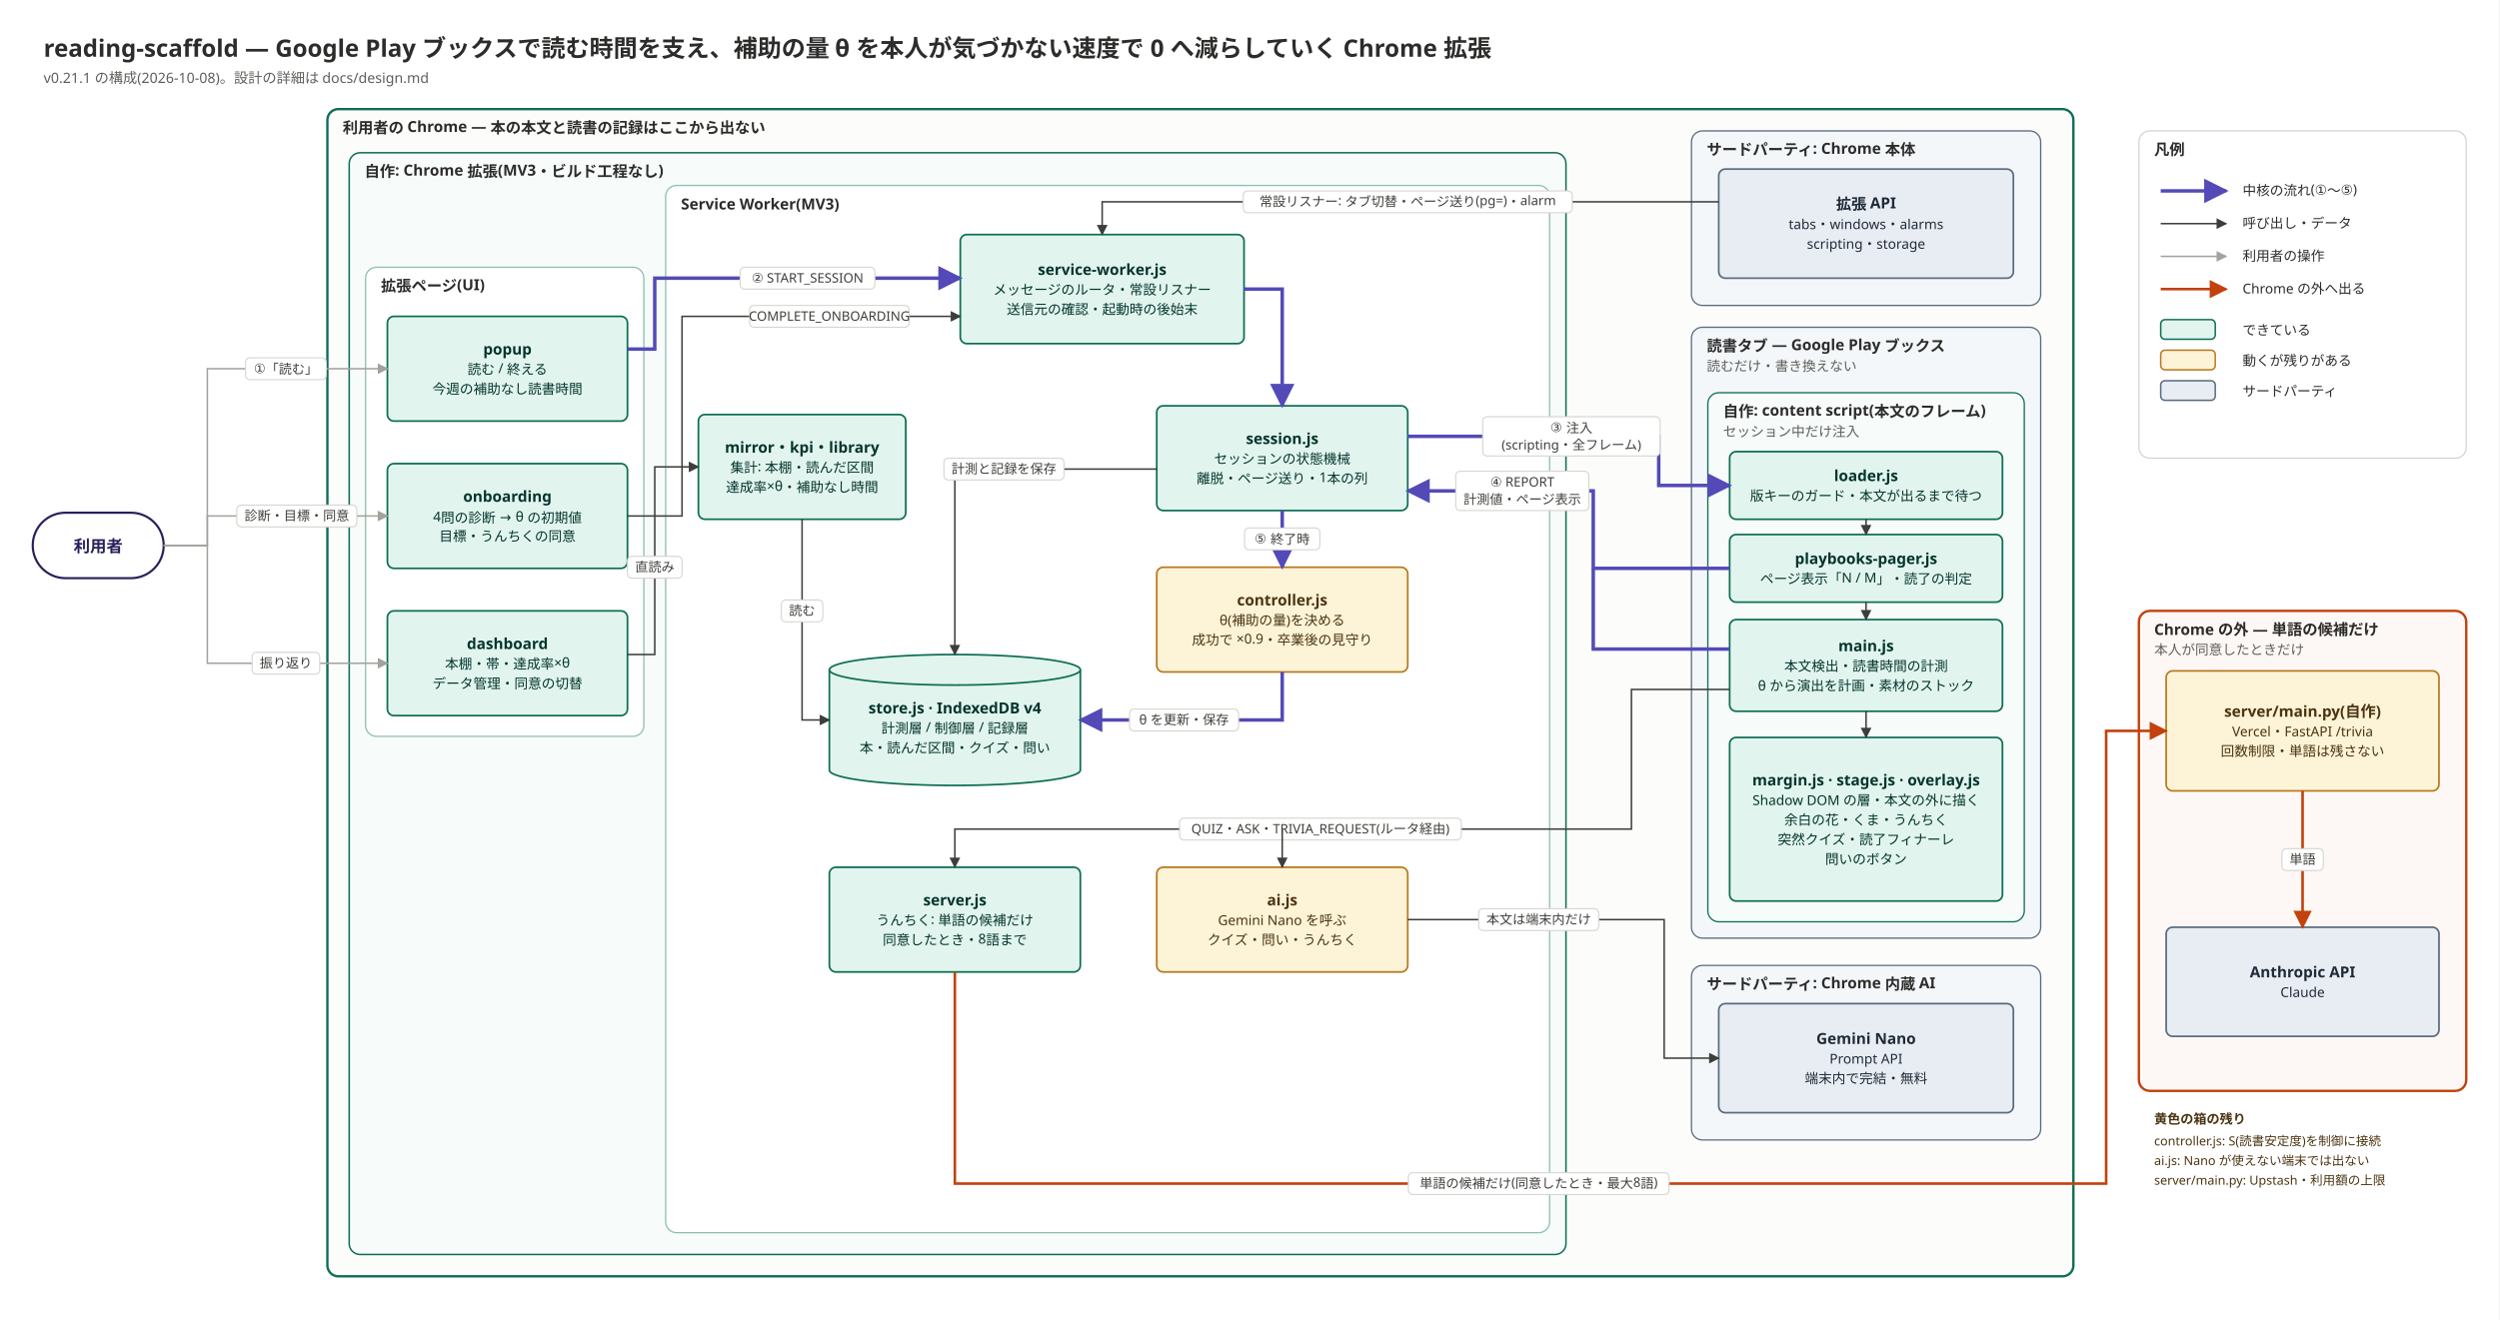
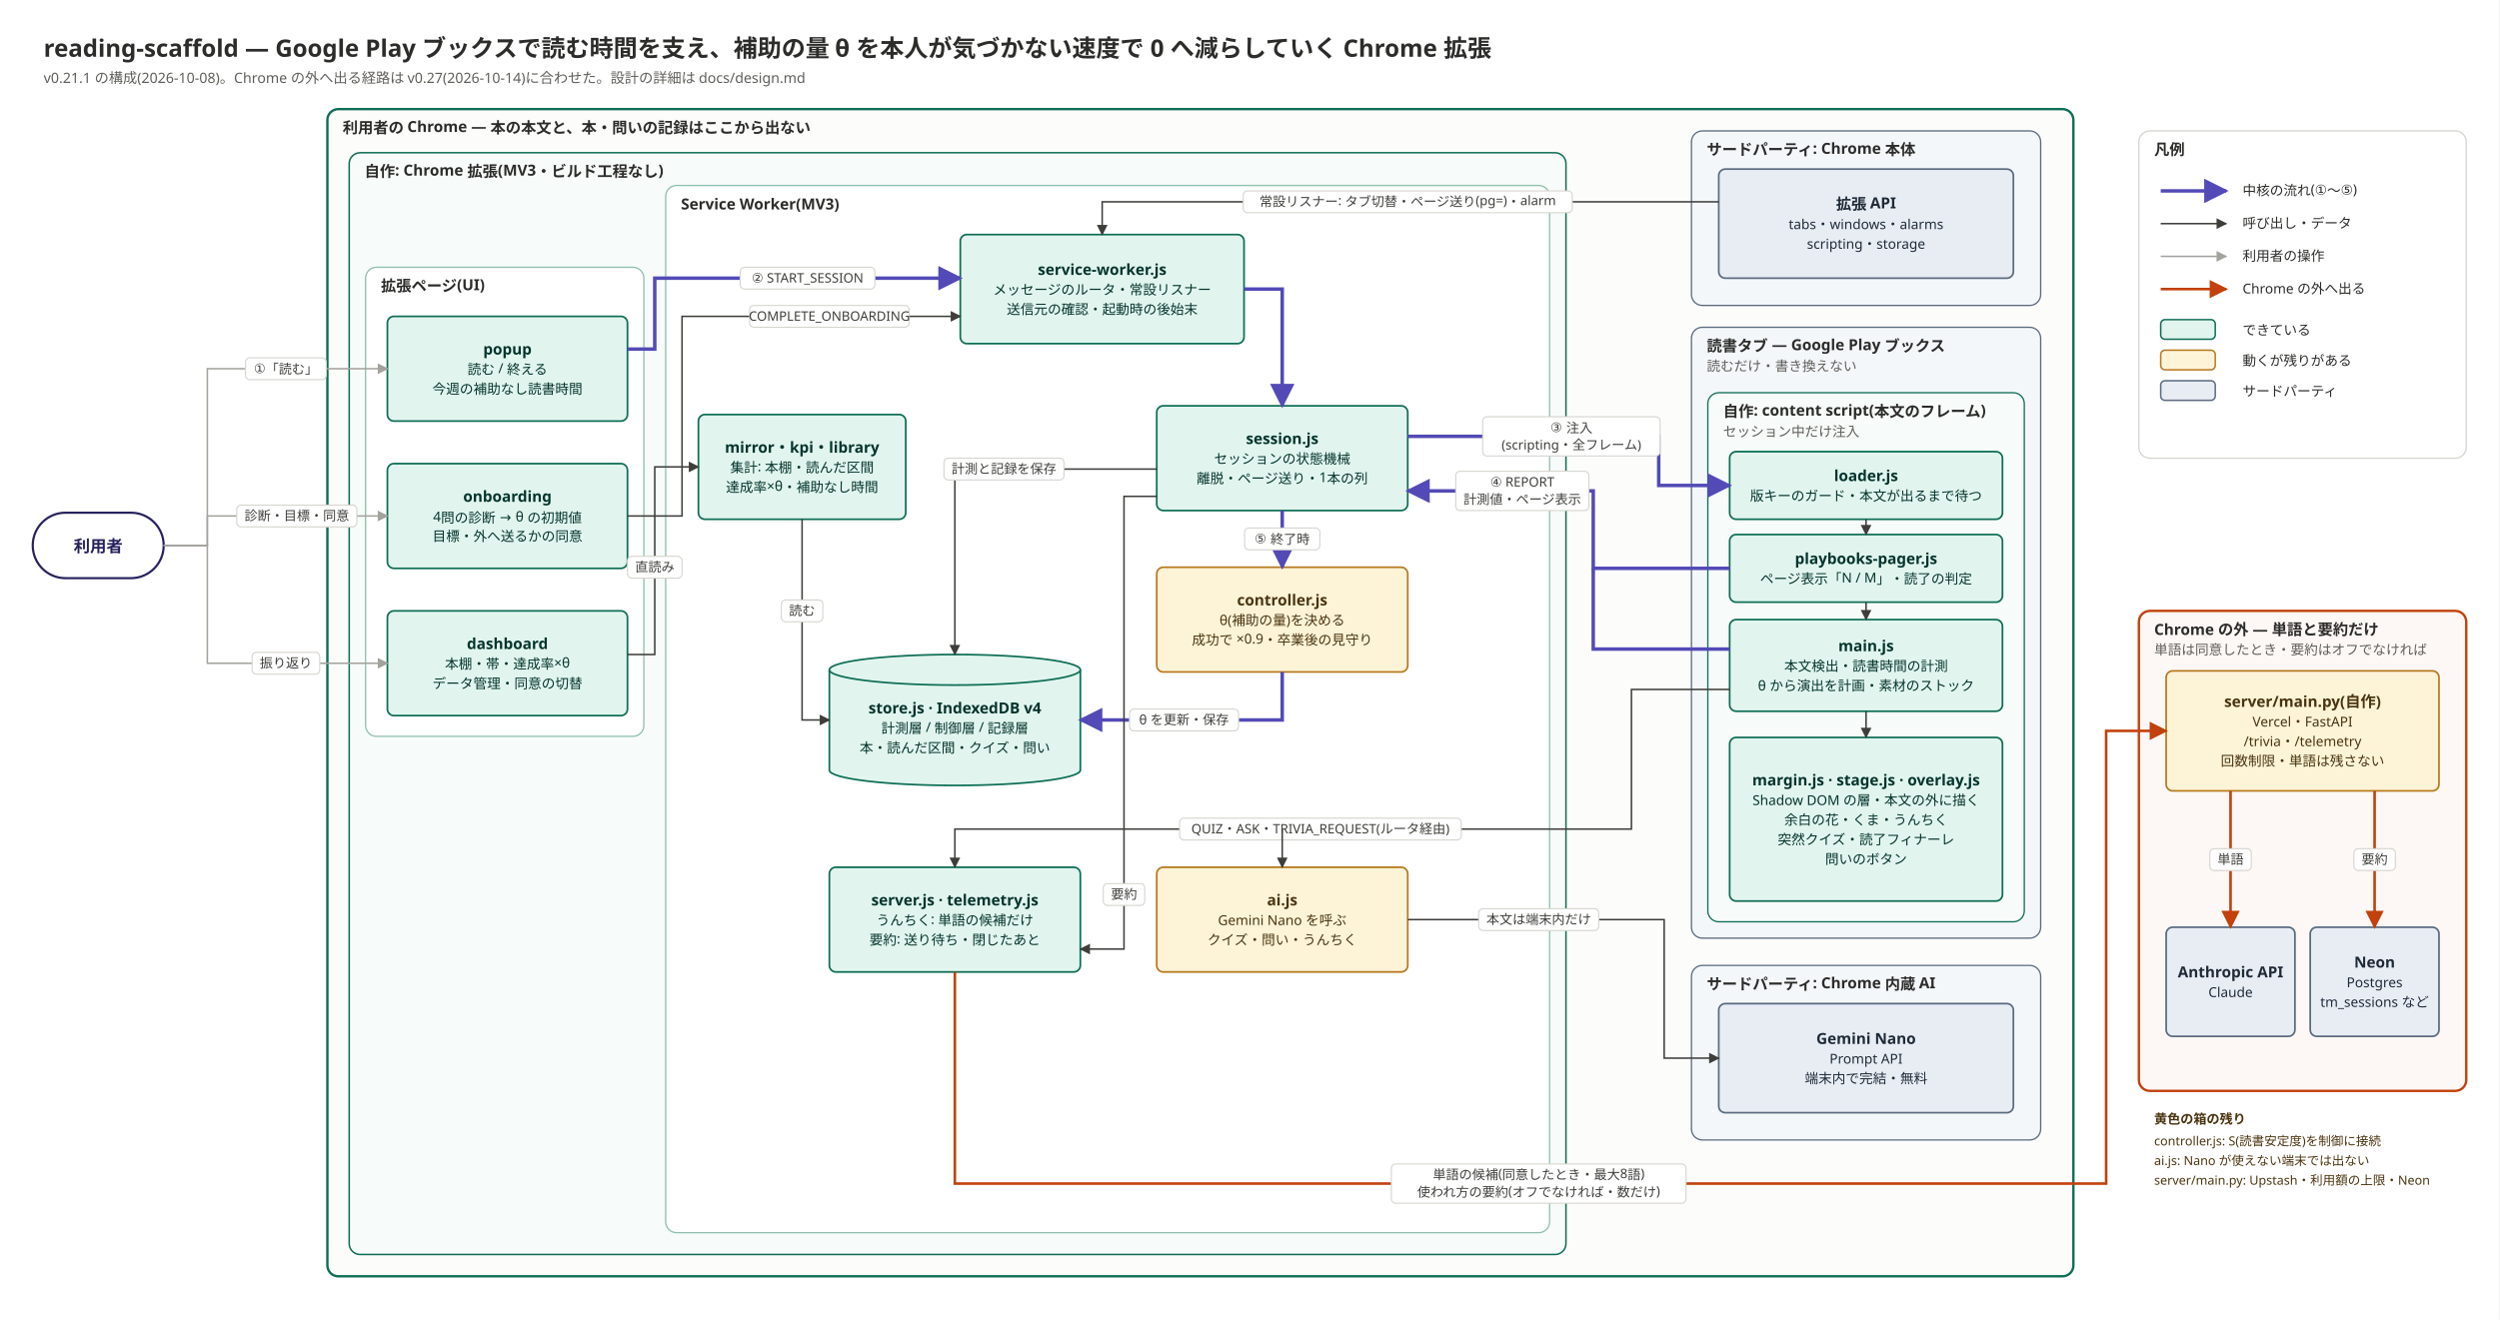
<svg xmlns="http://www.w3.org/2000/svg" viewBox="0 0 2290 1210" width="2290" height="1210" font-family="'Hiragino Sans','Hiragino Kaku Gothic ProN','Noto Sans JP','Yu Gothic',sans-serif">
  <defs>
    <marker id="arrow-main" viewBox="0 0 10 10" refX="9" refY="5" markerWidth="7" markerHeight="7" orient="auto-start-reverse">
      <path d="M0,0 L10,5 L0,10 z" fill="#534ab7" />
    </marker>
    <marker id="arrow-call" viewBox="0 0 10 10" refX="9" refY="5" markerWidth="7" markerHeight="7" orient="auto-start-reverse">
      <path d="M0,0 L10,5 L0,10 z" fill="#3d3d3a" />
    </marker>
    <marker id="arrow-user" viewBox="0 0 10 10" refX="9" refY="5" markerWidth="7" markerHeight="7" orient="auto-start-reverse">
      <path d="M0,0 L10,5 L0,10 z" fill="#a3a29d" />
    </marker>
    <marker id="arrow-egress" viewBox="0 0 10 10" refX="9" refY="5" markerWidth="7" markerHeight="7" orient="auto-start-reverse">
      <path d="M0,0 L10,5 L0,10 z" fill="#c2410c" />
    </marker>
  </defs>
  <rect width="2290" height="1210" fill="#ffffff" />
  <text x="40" y="52" font-size="22" font-weight="700" fill="#2c2c2a">reading-scaffold — Google Play ブックスで読む時間を支え、補助の量 θ を本人が気づかない速度で 0 へ減らしていく Chrome 拡張</text>
-   <text x="40" y="76" font-size="13" fill="#5f5e5a">v0.21.1 の構成(2026-10-08)。設計の詳細は docs/design.md</text>
+   <text x="40" y="76" font-size="13" fill="#5f5e5a">v0.21.1 の構成(2026-10-08)。Chrome の外へ出る経路は v0.27(2026-10-14)に合わせた。設計の詳細は docs/design.md</text>
  <rect x="300" y="100" width="1600" height="1070" rx="10" fill="#fcfcfb" stroke="#0f6e56" stroke-width="2.2" />
-   <text x="314" y="122" font-size="14" font-weight="700" fill="#2c2c2a">利用者の Chrome — 本の本文と読書の記録はここから出ない</text>
+   <text x="314" y="122" font-size="14" font-weight="700" fill="#2c2c2a">利用者の Chrome — 本の本文と、本・問いの記録はここから出ない</text>
  <rect x="320" y="140" width="1115" height="1010" rx="10" fill="#f7fbf9" stroke="#0f6e56" stroke-width="1.4" />
  <text x="334" y="162" font-size="14" font-weight="600" fill="#2c2c2a">自作: Chrome 拡張(MV3・ビルド工程なし)</text>
  <rect x="335" y="245" width="255" height="430" rx="10" fill="#ffffff" stroke="#8fbfae" stroke-width="1.2" />
  <text x="349" y="267" font-size="14" font-weight="600" fill="#2c2c2a">拡張ページ(UI)</text>
  <rect x="610" y="170" width="810" height="960" rx="10" fill="#ffffff" stroke="#8fbfae" stroke-width="1.2" />
  <text x="624" y="192" font-size="14" font-weight="600" fill="#2c2c2a">Service Worker(MV3)</text>
  <rect x="1550" y="120" width="320" height="160" rx="10" fill="#f4f7fa" stroke="#5b6b7f" stroke-width="1.2" />
  <text x="1564" y="142" font-size="14" font-weight="600" fill="#2c2c2a">サードパーティ: Chrome 本体</text>
  <rect x="1550" y="300" width="320" height="560" rx="10" fill="#f4f7fa" stroke="#5b6b7f" stroke-width="1.2" />
  <text x="1564" y="322" font-size="14" font-weight="600" fill="#2c2c2a">読書タブ — Google Play ブックス</text>
  <text x="1564" y="340" font-size="12.5" fill="#5f5e5a">読むだけ・書き換えない</text>
  <rect x="1565" y="360" width="290" height="485" rx="10" fill="#f7fbf9" stroke="#0f6e56" stroke-width="1.2" />
  <text x="1579" y="382" font-size="14" font-weight="600" fill="#2c2c2a">自作: content script(本文のフレーム)</text>
  <text x="1579" y="400" font-size="12.5" fill="#5f5e5a">セッション中だけ注入</text>
  <rect x="1550" y="885" width="320" height="160" rx="10" fill="#f4f7fa" stroke="#5b6b7f" stroke-width="1.2" />
  <text x="1564" y="907" font-size="14" font-weight="600" fill="#2c2c2a">サードパーティ: Chrome 内蔵 AI</text>
  <rect x="1960" y="560" width="300" height="440" rx="10" fill="#fdf8f5" stroke="#c2410c" stroke-width="2.2" />
-   <text x="1974" y="582" font-size="14" font-weight="700" fill="#2c2c2a">Chrome の外 — 単語の候補だけ</text>
-   <text x="1974" y="600" font-size="12.5" fill="#5f5e5a">本人が同意したときだけ</text>
+   <text x="1974" y="582" font-size="14" font-weight="700" fill="#2c2c2a">Chrome の外 — 単語と要約だけ</text>
+   <text x="1974" y="600" font-size="12.5" fill="#5f5e5a">単語は同意したとき・要約はオフでなければ</text>
  <rect x="30" y="470" width="120" height="60" rx="30" fill="#ffffff" stroke="#26215c" stroke-width="2" />
  <text x="90" y="506" text-anchor="middle" font-size="15" font-weight="700" fill="#26215c">利用者</text>
  <rect x="355" y="290" width="220" height="96" rx="6" fill="#e1f5ee" stroke="#0f6e56" stroke-width="1.6" />
  <text x="465.0" y="325.0" text-anchor="middle" font-size="14" font-weight="700" fill="#04342c">popup</text>
  <text x="465.0" y="343.0" text-anchor="middle" font-size="12.5" fill="#04342c">読む / 終える</text>
  <text x="465.0" y="361.0" text-anchor="middle" font-size="12.5" fill="#04342c">今週の補助なし読書時間</text>
  <rect x="355" y="425" width="220" height="96" rx="6" fill="#e1f5ee" stroke="#0f6e56" stroke-width="1.6" />
  <text x="465.0" y="460.0" text-anchor="middle" font-size="14" font-weight="700" fill="#04342c">onboarding</text>
  <text x="465.0" y="478.0" text-anchor="middle" font-size="12.5" fill="#04342c">4問の診断 → θ の初期値</text>
-   <text x="465.0" y="496.0" text-anchor="middle" font-size="12.5" fill="#04342c">目標・うんちくの同意</text>
+   <text x="465.0" y="496.0" text-anchor="middle" font-size="12.5" fill="#04342c">目標・外へ送るかの同意</text>
  <rect x="355" y="560" width="220" height="96" rx="6" fill="#e1f5ee" stroke="#0f6e56" stroke-width="1.6" />
  <text x="465.0" y="595.0" text-anchor="middle" font-size="14" font-weight="700" fill="#04342c">dashboard</text>
  <text x="465.0" y="613.0" text-anchor="middle" font-size="12.5" fill="#04342c">本棚・帯・達成率×θ</text>
  <text x="465.0" y="631.0" text-anchor="middle" font-size="12.5" fill="#04342c">データ管理・同意の切替</text>
  <rect x="880" y="215" width="260" height="100" rx="6" fill="#e1f5ee" stroke="#0f6e56" stroke-width="1.6" />
  <text x="1010.0" y="252.0" text-anchor="middle" font-size="14" font-weight="700" fill="#04342c">service-worker.js</text>
  <text x="1010.0" y="270.0" text-anchor="middle" font-size="12.5" fill="#04342c">メッセージのルータ・常設リスナー</text>
  <text x="1010.0" y="288.0" text-anchor="middle" font-size="12.5" fill="#04342c">送信元の確認・起動時の後始末</text>
  <rect x="640" y="380" width="190" height="96" rx="6" fill="#e1f5ee" stroke="#0f6e56" stroke-width="1.6" />
  <text x="735.0" y="415.0" text-anchor="middle" font-size="14" font-weight="700" fill="#04342c">mirror・kpi・library</text>
  <text x="735.0" y="433.0" text-anchor="middle" font-size="12.5" fill="#04342c">集計: 本棚・読んだ区間</text>
  <text x="735.0" y="451.0" text-anchor="middle" font-size="12.5" fill="#04342c">達成率×θ・補助なし時間</text>
  <rect x="1060" y="372" width="230" height="96" rx="6" fill="#e1f5ee" stroke="#0f6e56" stroke-width="1.6" />
  <text x="1175.0" y="407.0" text-anchor="middle" font-size="14" font-weight="700" fill="#04342c">session.js</text>
  <text x="1175.0" y="425.0" text-anchor="middle" font-size="12.5" fill="#04342c">セッションの状態機械</text>
  <text x="1175.0" y="443.0" text-anchor="middle" font-size="12.5" fill="#04342c">離脱・ページ送り・1本の列</text>
  <rect x="1060" y="520" width="230" height="96" rx="6" fill="#fdf3d7" stroke="#b7791f" stroke-width="1.6" />
  <text x="1175.0" y="555.0" text-anchor="middle" font-size="14" font-weight="700" fill="#4a3410">controller.js</text>
  <text x="1175.0" y="573.0" text-anchor="middle" font-size="12.5" fill="#4a3410">θ(補助の量)を決める</text>
  <text x="1175.0" y="591.0" text-anchor="middle" font-size="12.5" fill="#4a3410">成功で ×0.9・卒業後の見守り</text>
  <path d="M760,614 L760,706 A115.0,14 0 0 0 990,706 L990,614" fill="#e1f5ee" stroke="#0f6e56" stroke-width="1.6" />
  <ellipse cx="875.0" cy="614" rx="115.0" ry="14" fill="#e1f5ee" stroke="#0f6e56" stroke-width="1.6" />
  <text x="875.0" y="654.0" text-anchor="middle" font-size="14" font-weight="700" fill="#04342c">store.js · IndexedDB v4</text>
  <text x="875.0" y="672.0" text-anchor="middle" font-size="12.5" fill="#04342c">計測層 / 制御層 / 記録層</text>
  <text x="875.0" y="690.0" text-anchor="middle" font-size="12.5" fill="#04342c">本・読んだ区間・クイズ・問い</text>
  <rect x="760" y="795" width="230" height="96" rx="6" fill="#e1f5ee" stroke="#0f6e56" stroke-width="1.6" />
-   <text x="875.0" y="830.0" text-anchor="middle" font-size="14" font-weight="700" fill="#04342c">server.js</text>
+   <text x="875.0" y="830.0" text-anchor="middle" font-size="14" font-weight="700" fill="#04342c">server.js · telemetry.js</text>
  <text x="875.0" y="848.0" text-anchor="middle" font-size="12.5" fill="#04342c">うんちく: 単語の候補だけ</text>
-   <text x="875.0" y="866.0" text-anchor="middle" font-size="12.5" fill="#04342c">同意したとき・8語まで</text>
+   <text x="875.0" y="866.0" text-anchor="middle" font-size="12.5" fill="#04342c">要約: 送り待ち・閉じたあと</text>
  <rect x="1060" y="795" width="230" height="96" rx="6" fill="#fdf3d7" stroke="#b7791f" stroke-width="1.6" />
  <text x="1175.0" y="830.0" text-anchor="middle" font-size="14" font-weight="700" fill="#4a3410">ai.js</text>
  <text x="1175.0" y="848.0" text-anchor="middle" font-size="12.5" fill="#4a3410">Gemini Nano を呼ぶ</text>
  <text x="1175.0" y="866.0" text-anchor="middle" font-size="12.5" fill="#4a3410">クイズ・問い・うんちく</text>
  <rect x="1575" y="155" width="270" height="100" rx="6" fill="#e8edf4" stroke="#5b6b7f" stroke-width="1.6" />
  <text x="1710.0" y="192.0" text-anchor="middle" font-size="14" font-weight="700" fill="#1f2a37">拡張 API</text>
  <text x="1710.0" y="210.0" text-anchor="middle" font-size="12.5" fill="#1f2a37">tabs・windows・alarms</text>
  <text x="1710.0" y="228.0" text-anchor="middle" font-size="12.5" fill="#1f2a37">scripting・storage</text>
  <rect x="1575" y="920" width="270" height="100" rx="6" fill="#e8edf4" stroke="#5b6b7f" stroke-width="1.6" />
  <text x="1710.0" y="957.0" text-anchor="middle" font-size="14" font-weight="700" fill="#1f2a37">Gemini Nano</text>
  <text x="1710.0" y="975.0" text-anchor="middle" font-size="12.5" fill="#1f2a37">Prompt API</text>
  <text x="1710.0" y="993.0" text-anchor="middle" font-size="12.5" fill="#1f2a37">端末内で完結・無料</text>
  <rect x="1585" y="414" width="250" height="62" rx="6" fill="#e1f5ee" stroke="#0f6e56" stroke-width="1.6" />
  <text x="1710.0" y="441.0" text-anchor="middle" font-size="14" font-weight="700" fill="#04342c">loader.js</text>
  <text x="1710.0" y="459.0" text-anchor="middle" font-size="12.5" fill="#04342c">版キーのガード・本文が出るまで待つ</text>
  <rect x="1585" y="490" width="250" height="62" rx="6" fill="#e1f5ee" stroke="#0f6e56" stroke-width="1.6" />
  <text x="1710.0" y="517.0" text-anchor="middle" font-size="14" font-weight="700" fill="#04342c">playbooks-pager.js</text>
  <text x="1710.0" y="535.0" text-anchor="middle" font-size="12.5" fill="#04342c">ページ表示「N / M」・読了の判定</text>
  <rect x="1585" y="568" width="250" height="84" rx="6" fill="#e1f5ee" stroke="#0f6e56" stroke-width="1.6" />
  <text x="1710.0" y="597.0" text-anchor="middle" font-size="14" font-weight="700" fill="#04342c">main.js</text>
  <text x="1710.0" y="615.0" text-anchor="middle" font-size="12.5" fill="#04342c">本文検出・読書時間の計測</text>
  <text x="1710.0" y="633.0" text-anchor="middle" font-size="12.5" fill="#04342c">θ から演出を計画・素材のストック</text>
  <rect x="1585" y="676" width="250" height="150" rx="6" fill="#e1f5ee" stroke="#0f6e56" stroke-width="1.6" />
  <text x="1710.0" y="720.0" text-anchor="middle" font-size="14" font-weight="700" fill="#04342c">margin.js · stage.js · overlay.js</text>
  <text x="1710.0" y="738.0" text-anchor="middle" font-size="12.5" fill="#04342c">Shadow DOM の層・本文の外に描く</text>
  <text x="1710.0" y="756.0" text-anchor="middle" font-size="12.5" fill="#04342c">余白の花・くま・うんちく</text>
  <text x="1710.0" y="774.0" text-anchor="middle" font-size="12.5" fill="#04342c">突然クイズ・読了フィナーレ</text>
  <text x="1710.0" y="792.0" text-anchor="middle" font-size="12.5" fill="#04342c">問いのボタン</text>
  <rect x="1985" y="615" width="250" height="110" rx="6" fill="#fdf3d7" stroke="#b7791f" stroke-width="1.6" />
-   <text x="2110.0" y="657.0" text-anchor="middle" font-size="14" font-weight="700" fill="#4a3410">server/main.py(自作)</text>
-   <text x="2110.0" y="675.0" text-anchor="middle" font-size="12.5" fill="#4a3410">Vercel・FastAPI /trivia</text>
-   <text x="2110.0" y="693.0" text-anchor="middle" font-size="12.5" fill="#4a3410">回数制限・単語は残さない</text>
-   <rect x="1985" y="850" width="250" height="100" rx="6" fill="#e8edf4" stroke="#5b6b7f" stroke-width="1.6" />
-   <text x="2110.0" y="896.0" text-anchor="middle" font-size="14" font-weight="700" fill="#1f2a37">Anthropic API</text>
-   <text x="2110.0" y="914.0" text-anchor="middle" font-size="12.5" fill="#1f2a37">Claude</text>
+   <text x="2110.0" y="648.0" text-anchor="middle" font-size="14" font-weight="700" fill="#4a3410">server/main.py(自作)</text>
+   <text x="2110.0" y="666.0" text-anchor="middle" font-size="12.5" fill="#4a3410">Vercel・FastAPI</text>
+   <text x="2110.0" y="684.0" text-anchor="middle" font-size="12.5" fill="#4a3410">/trivia・/telemetry</text>
+   <text x="2110.0" y="702.0" text-anchor="middle" font-size="12.5" fill="#4a3410">回数制限・単語は残さない</text>
+   <rect x="1985" y="850" width="118" height="100" rx="6" fill="#e8edf4" stroke="#5b6b7f" stroke-width="1.6" />
+   <text x="2044.0" y="896.0" text-anchor="middle" font-size="14" font-weight="700" fill="#1f2a37">Anthropic API</text>
+   <text x="2044.0" y="914.0" text-anchor="middle" font-size="12.5" fill="#1f2a37">Claude</text>
+   <rect x="2117" y="850" width="118" height="100" rx="6" fill="#e8edf4" stroke="#5b6b7f" stroke-width="1.6" />
+   <text x="2176.0" y="887.0" text-anchor="middle" font-size="14" font-weight="700" fill="#1f2a37">Neon</text>
+   <text x="2176.0" y="905.0" text-anchor="middle" font-size="12.5" fill="#1f2a37">Postgres</text>
+   <text x="2176.0" y="923.0" text-anchor="middle" font-size="12.5" fill="#1f2a37">tm_sessions など</text>
  <path d="M150,500 L190,500 L190,338 L355,338" fill="none" stroke="#a3a29d" stroke-width="1.4" marker-end="url(#arrow-user)" />
  <rect x="225.0" y="328.0" width="74.0" height="20" rx="4" fill="#ffffff" stroke="#d6d4ce" stroke-width="1" />
  <text x="262" y="342" text-anchor="middle" font-size="12" fill="#3d3d3a">①「読む」</text>
  <path d="M150,500 L190,500 L190,473 L355,473" fill="none" stroke="#a3a29d" stroke-width="1.4" marker-end="url(#arrow-user)" />
  <rect x="217.0" y="463.0" width="110.0" height="20" rx="4" fill="#ffffff" stroke="#d6d4ce" stroke-width="1" />
  <text x="272" y="477" text-anchor="middle" font-size="12" fill="#3d3d3a">診断・目標・同意</text>
  <path d="M150,500 L190,500 L190,608 L355,608" fill="none" stroke="#a3a29d" stroke-width="1.4" marker-end="url(#arrow-user)" />
  <rect x="231.0" y="598.0" width="62.0" height="20" rx="4" fill="#ffffff" stroke="#d6d4ce" stroke-width="1" />
  <text x="262" y="612" text-anchor="middle" font-size="12" fill="#3d3d3a">振り返り</text>
  <path d="M575,320 L600,320 L600,255 L880,255" fill="none" stroke="#534ab7" stroke-width="3.2" marker-end="url(#arrow-main)" />
  <rect x="678.28" y="245.0" width="123.44" height="20" rx="4" fill="#ffffff" stroke="#d6d4ce" stroke-width="1" />
  <text x="740" y="259" text-anchor="middle" font-size="12" fill="#3d3d3a">② START_SESSION</text>
  <path d="M1140,265 L1175,265 L1175,372" fill="none" stroke="#534ab7" stroke-width="3.2" marker-end="url(#arrow-main)" />
  <path d="M1290,400 L1520,400 L1520,445 L1585,445" fill="none" stroke="#534ab7" stroke-width="3.2" marker-end="url(#arrow-main)" />
  <rect x="1358.72" y="382.0" width="162.56" height="36" rx="4" fill="#ffffff" stroke="#d6d4ce" stroke-width="1" />
  <text x="1440" y="396" text-anchor="middle" font-size="12" fill="#3d3d3a">③ 注入</text>
  <text x="1440" y="412" text-anchor="middle" font-size="12" fill="#3d3d3a">(scripting・全フレーム)</text>
  <path d="M1585,521 L1460,521 L1460,450 L1290,450" fill="none" stroke="#534ab7" stroke-width="3.2" marker-end="url(#arrow-main)" />
  <rect x="1334.0" y="432.0" width="122.0" height="36" rx="4" fill="#ffffff" stroke="#d6d4ce" stroke-width="1" />
  <text x="1395" y="446" text-anchor="middle" font-size="12" fill="#3d3d3a">④ REPORT</text>
  <text x="1395" y="462" text-anchor="middle" font-size="12" fill="#3d3d3a">計測値・ページ表示</text>
  <path d="M1585,595 L1460,595 L1460,521" fill="none" stroke="#534ab7" stroke-width="3.2" />
  <path d="M1175,468 L1175,520" fill="none" stroke="#534ab7" stroke-width="3.2" marker-end="url(#arrow-main)" />
  <rect x="1140.52" y="484.0" width="68.96" height="20" rx="4" fill="#ffffff" stroke="#d6d4ce" stroke-width="1" />
  <text x="1175" y="498" text-anchor="middle" font-size="12" fill="#3d3d3a">⑤ 終了時</text>
  <path d="M1175,616 L1175,660 L990,660" fill="none" stroke="#534ab7" stroke-width="3.2" marker-end="url(#arrow-main)" />
  <rect x="1035.04" y="650.0" width="99.92" height="20" rx="4" fill="#ffffff" stroke="#d6d4ce" stroke-width="1" />
  <text x="1085" y="664" text-anchor="middle" font-size="12" fill="#3d3d3a">θ を更新・保存</text>
  <path d="M1575,185 L1010,185 L1010,215" fill="none" stroke="#3d3d3a" stroke-width="1.4" marker-end="url(#arrow-call)" />
  <rect x="1139.24" y="175.0" width="301.52" height="20" rx="4" fill="#ffffff" stroke="#d6d4ce" stroke-width="1" />
  <text x="1290" y="189" text-anchor="middle" font-size="12" fill="#3d3d3a">常設リスナー: タブ切替・ページ送り(pg=)・alarm</text>
  <path d="M575,473 L625,473 L625,290 L880,290" fill="none" stroke="#3d3d3a" stroke-width="1.4" marker-end="url(#arrow-call)" />
  <rect x="686.88" y="280.0" width="146.24" height="20" rx="4" fill="#ffffff" stroke="#d6d4ce" stroke-width="1" />
  <text x="760" y="294" text-anchor="middle" font-size="12" fill="#3d3d3a">COMPLETE_ONBOARDING</text>
  <path d="M575,600 L600,600 L600,428 L640,428" fill="none" stroke="#3d3d3a" stroke-width="1.4" marker-end="url(#arrow-call)" />
  <rect x="575.0" y="510.0" width="50.0" height="20" rx="4" fill="#ffffff" stroke="#d6d4ce" stroke-width="1" />
  <text x="600" y="524" text-anchor="middle" font-size="12" fill="#3d3d3a">直読み</text>
  <path d="M735,476 L735,660 L760,660" fill="none" stroke="#3d3d3a" stroke-width="1.4" marker-end="url(#arrow-call)" />
  <rect x="716.0" y="550.0" width="38.0" height="20" rx="4" fill="#ffffff" stroke="#d6d4ce" stroke-width="1" />
  <text x="735" y="564" text-anchor="middle" font-size="12" fill="#3d3d3a">読む</text>
  <path d="M1060,430 L875,430 L875,600" fill="none" stroke="#3d3d3a" stroke-width="1.4" marker-end="url(#arrow-call)" />
  <rect x="865.0" y="420.0" width="110.0" height="20" rx="4" fill="#ffffff" stroke="#d6d4ce" stroke-width="1" />
  <text x="920" y="434" text-anchor="middle" font-size="12" fill="#3d3d3a">計測と記録を保存</text>
  <path d="M1710,476 L1710,490" fill="none" stroke="#3d3d3a" stroke-width="1.4" marker-end="url(#arrow-call)" />
  <path d="M1710,552 L1710,568" fill="none" stroke="#3d3d3a" stroke-width="1.4" marker-end="url(#arrow-call)" />
  <path d="M1710,652 L1710,676" fill="none" stroke="#3d3d3a" stroke-width="1.4" marker-end="url(#arrow-call)" />
  <path d="M1585,632 L1495,632 L1495,760 L875,760 L875,795" fill="none" stroke="#3d3d3a" stroke-width="1.4" marker-end="url(#arrow-call)" />
  <rect x="1080.96" y="750.0" width="258.08" height="20" rx="4" fill="#ffffff" stroke="#d6d4ce" stroke-width="1" />
  <text x="1210" y="764" text-anchor="middle" font-size="12" fill="#3d3d3a">QUIZ・ASK・TRIVIA_REQUEST(ルータ経由)</text>
  <path d="M1175,760 L1175,795" fill="none" stroke="#3d3d3a" stroke-width="1.4" marker-end="url(#arrow-call)" />
+   <path d="M1060,455 L1030,455 L1030,870 L990,870" fill="none" stroke="#3d3d3a" stroke-width="1.4" marker-end="url(#arrow-call)" />
+   <rect x="1011.0" y="810.0" width="38.0" height="20" rx="4" fill="#ffffff" stroke="#d6d4ce" stroke-width="1" />
+   <text x="1030" y="824" text-anchor="middle" font-size="12" fill="#3d3d3a">要約</text>
  <path d="M1290,843 L1525,843 L1525,970 L1575,970" fill="none" stroke="#3d3d3a" stroke-width="1.4" marker-end="url(#arrow-call)" />
  <rect x="1355.0" y="833.0" width="110.0" height="20" rx="4" fill="#ffffff" stroke="#d6d4ce" stroke-width="1" />
  <text x="1410" y="847" text-anchor="middle" font-size="12" fill="#3d3d3a">本文は端末内だけ</text>
  <path d="M875,891 L875,1085 L1930,1085 L1930,670 L1985,670" fill="none" stroke="#c2410c" stroke-width="2.4" marker-end="url(#arrow-egress)" />
-   <rect x="1290.56" y="1075.0" width="238.88" height="20" rx="4" fill="#ffffff" stroke="#d6d4ce" stroke-width="1" />
-   <text x="1410" y="1089" text-anchor="middle" font-size="12" fill="#3d3d3a">単語の候補だけ(同意したとき・最大8語)</text>
-   <path d="M2110,725 L2110,850" fill="none" stroke="#c2410c" stroke-width="2.4" marker-end="url(#arrow-egress)" />
-   <rect x="2091.0" y="778.0" width="38.0" height="20" rx="4" fill="#ffffff" stroke="#d6d4ce" stroke-width="1" />
-   <text x="2110" y="792" text-anchor="middle" font-size="12" fill="#3d3d3a">単語</text>
+   <rect x="1275.0" y="1067.0" width="270.0" height="36" rx="4" fill="#ffffff" stroke="#d6d4ce" stroke-width="1" />
+   <text x="1410" y="1081" text-anchor="middle" font-size="12" fill="#3d3d3a">単語の候補(同意したとき・最大8語)</text>
+   <text x="1410" y="1097" text-anchor="middle" font-size="12" fill="#3d3d3a">使われ方の要約(オフでなければ・数だけ)</text>
+   <path d="M2044,725 L2044,850" fill="none" stroke="#c2410c" stroke-width="2.4" marker-end="url(#arrow-egress)" />
+   <rect x="2025.0" y="778.0" width="38.0" height="20" rx="4" fill="#ffffff" stroke="#d6d4ce" stroke-width="1" />
+   <text x="2044" y="792" text-anchor="middle" font-size="12" fill="#3d3d3a">単語</text>
+   <path d="M2176,725 L2176,850" fill="none" stroke="#c2410c" stroke-width="2.4" marker-end="url(#arrow-egress)" />
+   <rect x="2157.0" y="778.0" width="38.0" height="20" rx="4" fill="#ffffff" stroke="#d6d4ce" stroke-width="1" />
+   <text x="2176" y="792" text-anchor="middle" font-size="12" fill="#3d3d3a">要約</text>
  <rect x="1960" y="120" width="300" height="300" rx="10" fill="#ffffff" stroke="#d6d4ce" stroke-width="1.2" />
  <text x="1974" y="142" font-size="14" font-weight="600" fill="#2c2c2a">凡例</text>
  <path d="M1980,175 L2040,175" stroke="#534ab7" stroke-width="3.2" marker-end="url(#arrow-main)" />
  <text x="2055" y="179" font-size="12.5" fill="#2c2c2a">中核の流れ(①〜⑤)</text>
  <path d="M1980,205 L2040,205" stroke="#3d3d3a" stroke-width="1.4" marker-end="url(#arrow-call)" />
  <text x="2055" y="209" font-size="12.5" fill="#2c2c2a">呼び出し・データ</text>
  <path d="M1980,235 L2040,235" stroke="#a3a29d" stroke-width="1.4" marker-end="url(#arrow-user)" />
  <text x="2055" y="239" font-size="12.5" fill="#2c2c2a">利用者の操作</text>
  <path d="M1980,265 L2040,265" stroke="#c2410c" stroke-width="2.4" marker-end="url(#arrow-egress)" />
  <text x="2055" y="269" font-size="12.5" fill="#2c2c2a">Chrome の外へ出る</text>
  <rect x="1980" y="293" width="50" height="18" rx="4" fill="#e1f5ee" stroke="#0f6e56" stroke-width="1.4" />
  <text x="2055" y="307" font-size="12.5" fill="#2c2c2a">できている</text>
  <rect x="1980" y="321" width="50" height="18" rx="4" fill="#fdf3d7" stroke="#b7791f" stroke-width="1.4" />
  <text x="2055" y="335" font-size="12.5" fill="#2c2c2a">動くが残りがある</text>
  <rect x="1980" y="349" width="50" height="18" rx="4" fill="#e8edf4" stroke="#5b6b7f" stroke-width="1.4" />
  <text x="2055" y="363" font-size="12.5" fill="#2c2c2a">サードパーティ</text>
  <text x="1974" y="1030" font-size="12" font-weight="700" fill="#4a3410">黄色の箱の残り</text>
  <text x="1974" y="1050" font-size="11.5" fill="#4a3410">controller.js: S(読書安定度)を制御に接続</text>
  <text x="1974" y="1068" font-size="11.5" fill="#4a3410">ai.js: Nano が使えない端末では出ない</text>
-   <text x="1974" y="1086" font-size="11.5" fill="#4a3410">server/main.py: Upstash・利用額の上限</text>
+   <text x="1974" y="1086" font-size="11.5" fill="#4a3410">server/main.py: Upstash・利用額の上限・Neon</text>
</svg>
